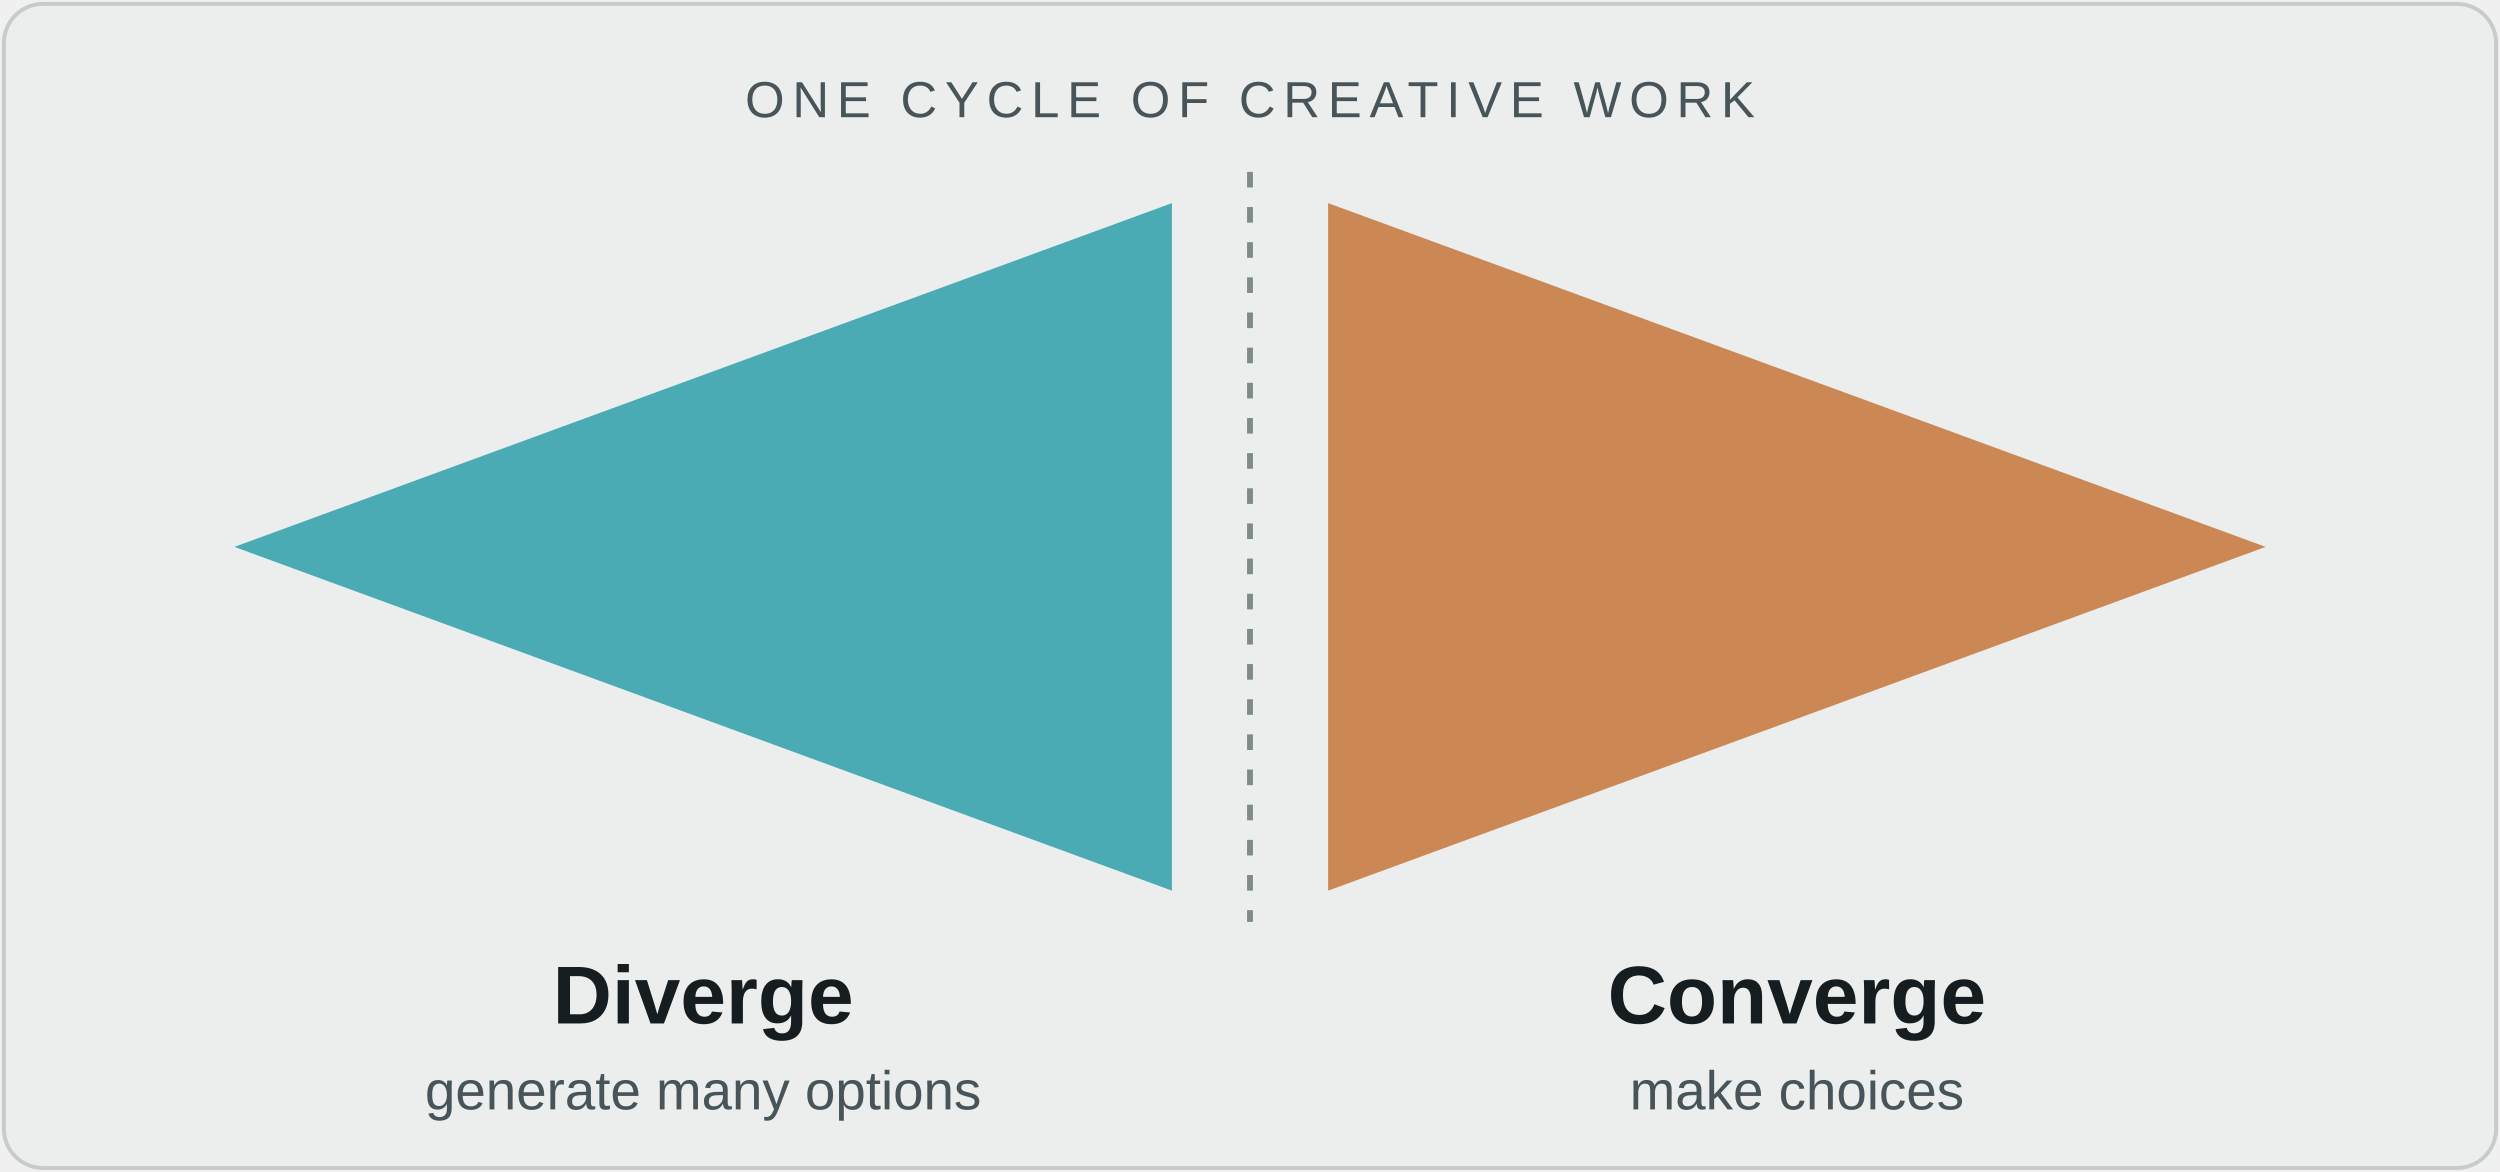
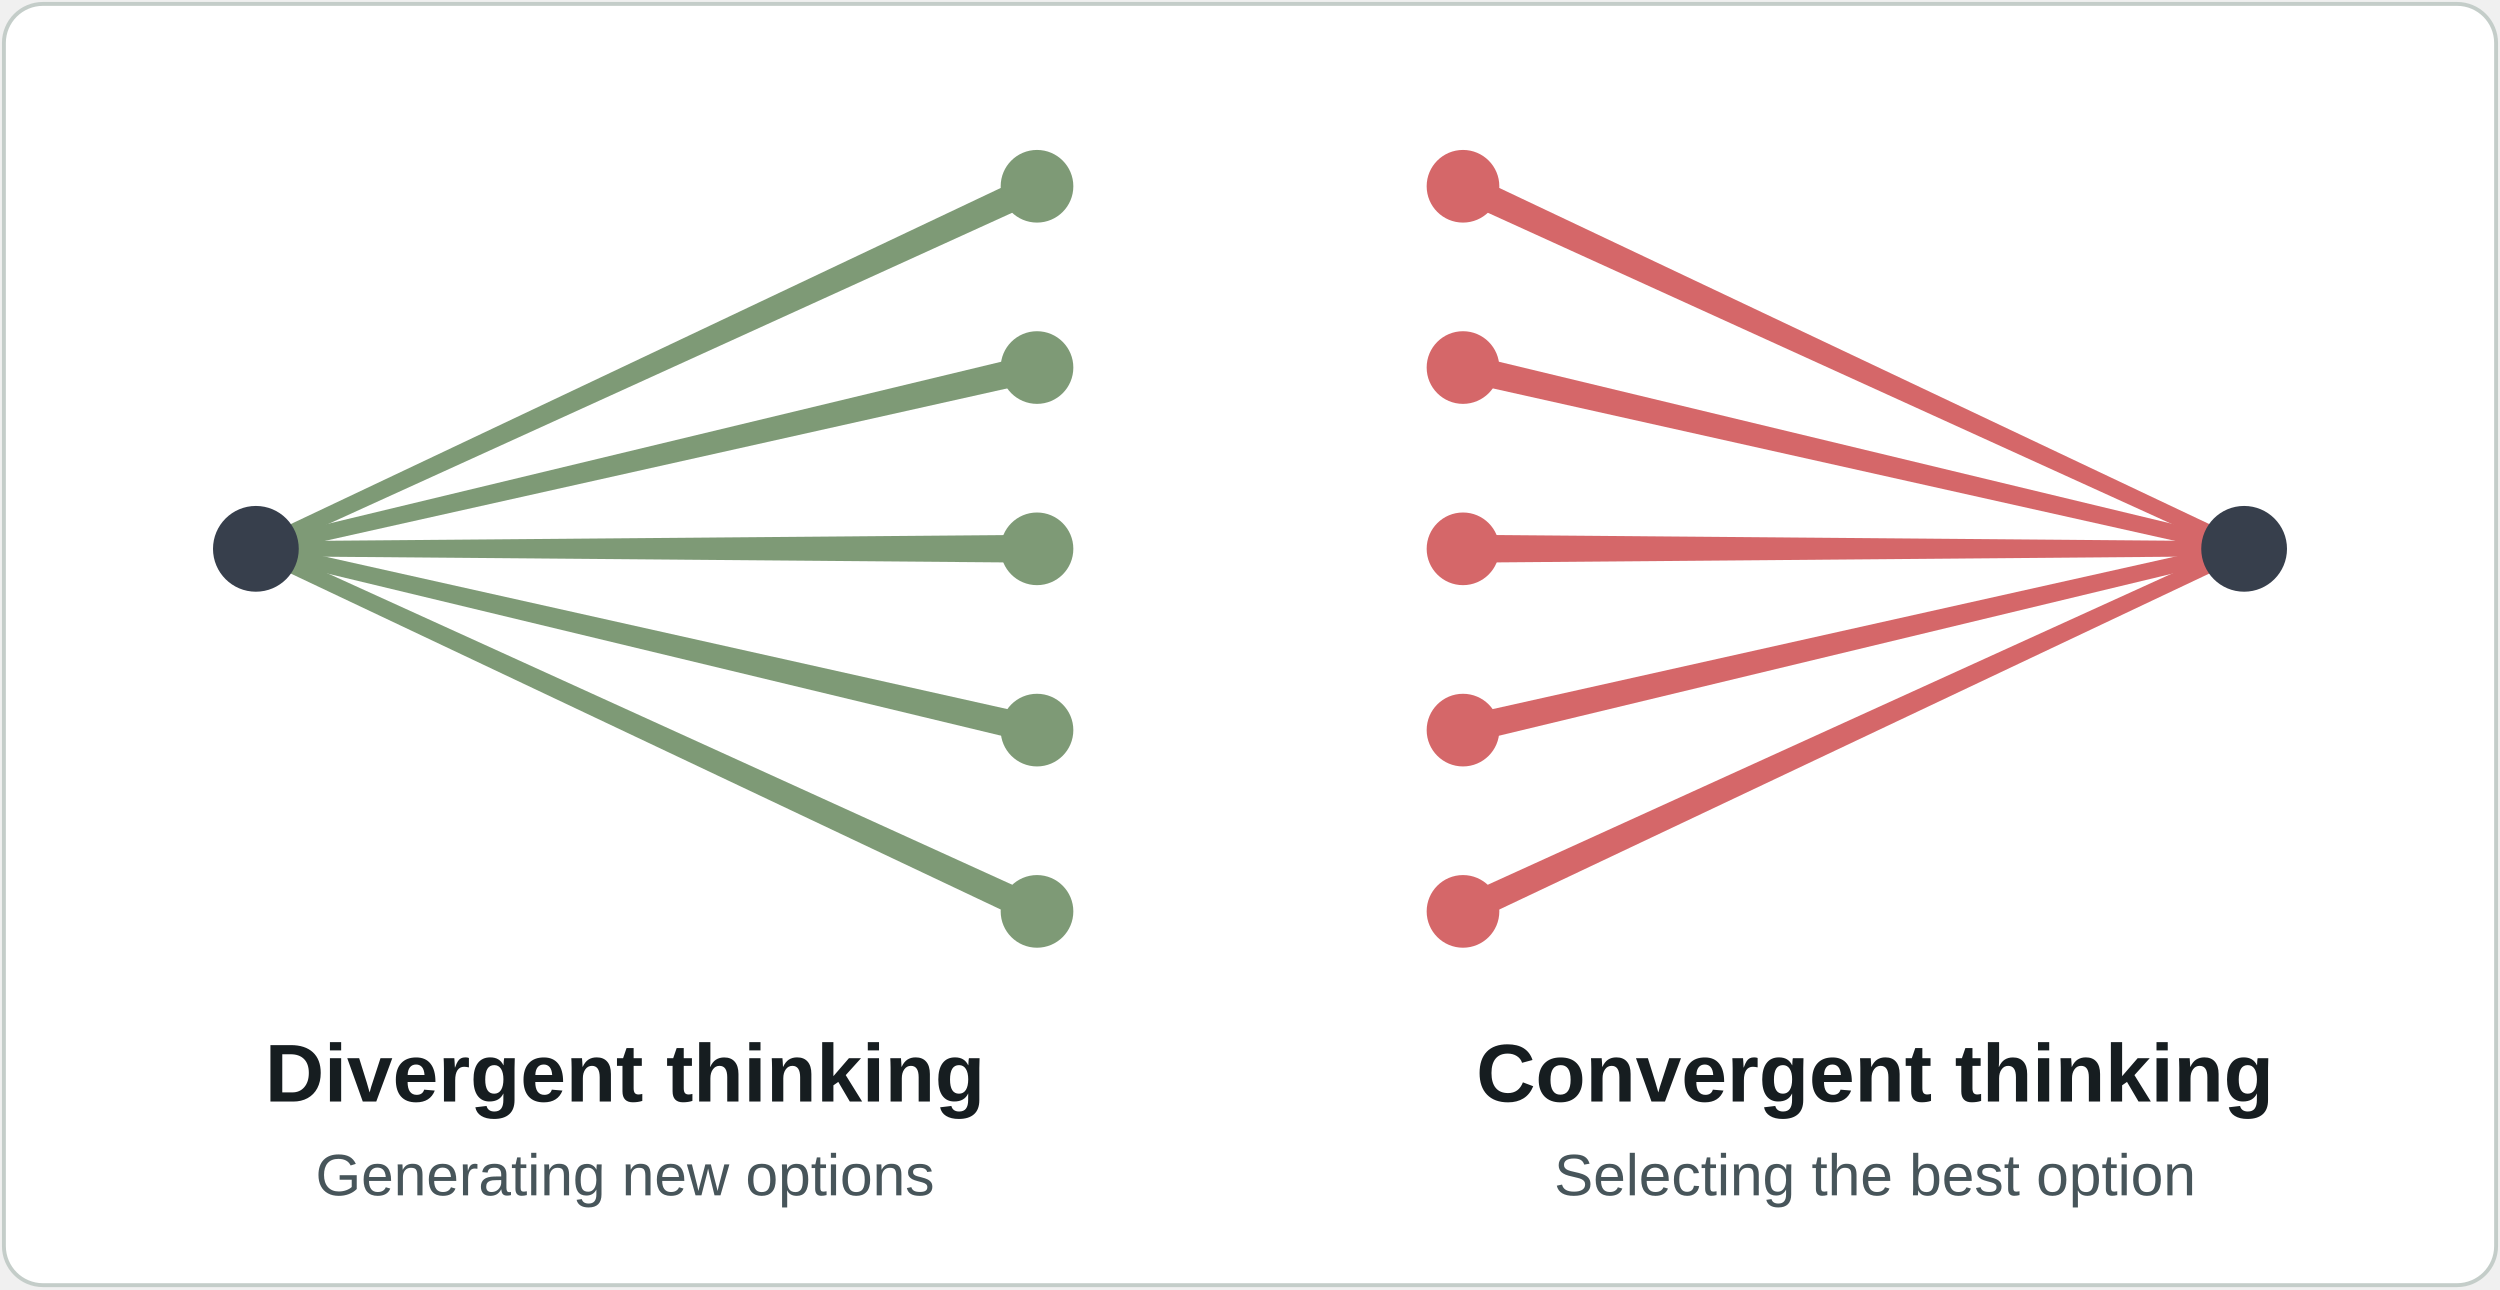
- <svg xmlns="http://www.w3.org/2000/svg" viewBox="0 0 640 300" role="img" aria-labelledby="dc-title dc-desc">
-   <rect x="1" y="1" width="638" height="298" rx="10" fill="#EBEEEC" stroke="#C4CDC9" />
-   <polygon points="60,140 300,52 300,228" fill="#2FA0AC" opacity="0.85" />
-   <polygon points="340,52 340,228 580,140" fill="#C6763A" opacity="0.85" />
-   <line x1="320" y1="44" x2="320" y2="236" stroke="#7E8B87" stroke-dasharray="4 5" stroke-width="1.5" />
-   <g font-family="-apple-system, 'Helvetica Neue', 'Segoe UI', Arial, sans-serif">
-     <text x="180" y="262" text-anchor="middle" font-size="21" font-weight="700" fill="#161D20">Diverge</text>
-     <text x="180" y="284" text-anchor="middle" font-size="14" fill="#47555A">generate many options</text>
-     <text x="460" y="262" text-anchor="middle" font-size="21" font-weight="700" fill="#161D20">Converge</text>
-     <text x="460" y="284" text-anchor="middle" font-size="14" fill="#47555A">make choices</text>
-     <text x="320" y="30" text-anchor="middle" font-size="13" letter-spacing="2" fill="#47555A">ONE CYCLE OF CREATIVE WORK</text>
+ <svg xmlns="http://www.w3.org/2000/svg" viewBox="0 0 640 330" role="img" aria-labelledby="dc-title dc-desc">
+   <rect x="1" y="1" width="638" height="328" rx="10" fill="#ffffff" stroke="#C4CDC9" />
+   <svg x="40" y="24" width="240" height="233" viewBox="0 0 500 486">
+     <g style="fill:#7e9a76">
+       <polygon points="54.5,246.6 473.1,56.1 466.9,42.6 51.2,239.4" />
+       <circle cx="470.0" cy="49.4" r="19.4" />
+       <polygon points="53.8,246.8 471.7,153.4 468.3,138.9 52.0,239.1" />
+       <circle cx="470.0" cy="146.2" r="19.4" />
+       <polygon points="52.9,246.9 470.0,250.4 470.0,235.5 52.9,239.0" />
+       <circle cx="470.0" cy="243.0" r="19.4" />
+       <polygon points="52.0,246.8 468.3,347.0 471.7,332.5 53.8,239.1" />
+       <circle cx="470.0" cy="339.8" r="19.4" />
+       <polygon points="51.2,246.6 466.9,443.3 473.1,429.8 54.5,239.4" />
+       <circle cx="470.0" cy="436.6" r="19.4" />
+     </g>
+     <circle cx="52.9" cy="243.0" r="22.9" fill="#373f4c" />
+   </svg>
+   <svg x="360" y="24" width="240" height="233" viewBox="0 0 500 486">
+     <g style="fill:#d56769">
+       <polygon points="448.8,239.4 33.1,42.6 26.9,56.1 445.5,246.6" />
+       <circle cx="30.0" cy="49.4" r="19.4" />
+       <polygon points="448.0,239.1 31.7,138.9 28.3,153.4 446.2,246.8" />
+       <circle cx="30.0" cy="146.2" r="19.4" />
+       <polygon points="447.1,239.0 30.0,235.5 30.0,250.4 447.1,246.9" />
+       <circle cx="30.0" cy="243.0" r="19.4" />
+       <polygon points="446.2,239.1 28.3,332.5 31.7,347.0 448.0,246.8" />
+       <circle cx="30.0" cy="339.8" r="19.4" />
+       <polygon points="445.5,239.4 26.9,429.8 33.1,443.3 448.8,246.6" />
+       <circle cx="30.0" cy="436.6" r="19.4" />
+     </g>
+     <circle cx="447.1" cy="243.0" r="22.9" fill="#373f4c" />
+   </svg>
+   <g font-family="-apple-system, 'Helvetica Neue', 'Segoe UI', Arial, sans-serif" text-anchor="middle">
+     <text x="160" y="282" font-size="21" font-weight="700" fill="#161D20">Divergent thinking</text>
+     <text x="160" y="306" font-size="15" fill="#47555A">Generating new options</text>
+     <text x="480" y="282" font-size="21" font-weight="700" fill="#161D20">Convergent thinking</text>
+     <text x="480" y="306" font-size="15" fill="#47555A">Selecting the best option</text>
  </g>
</svg>
